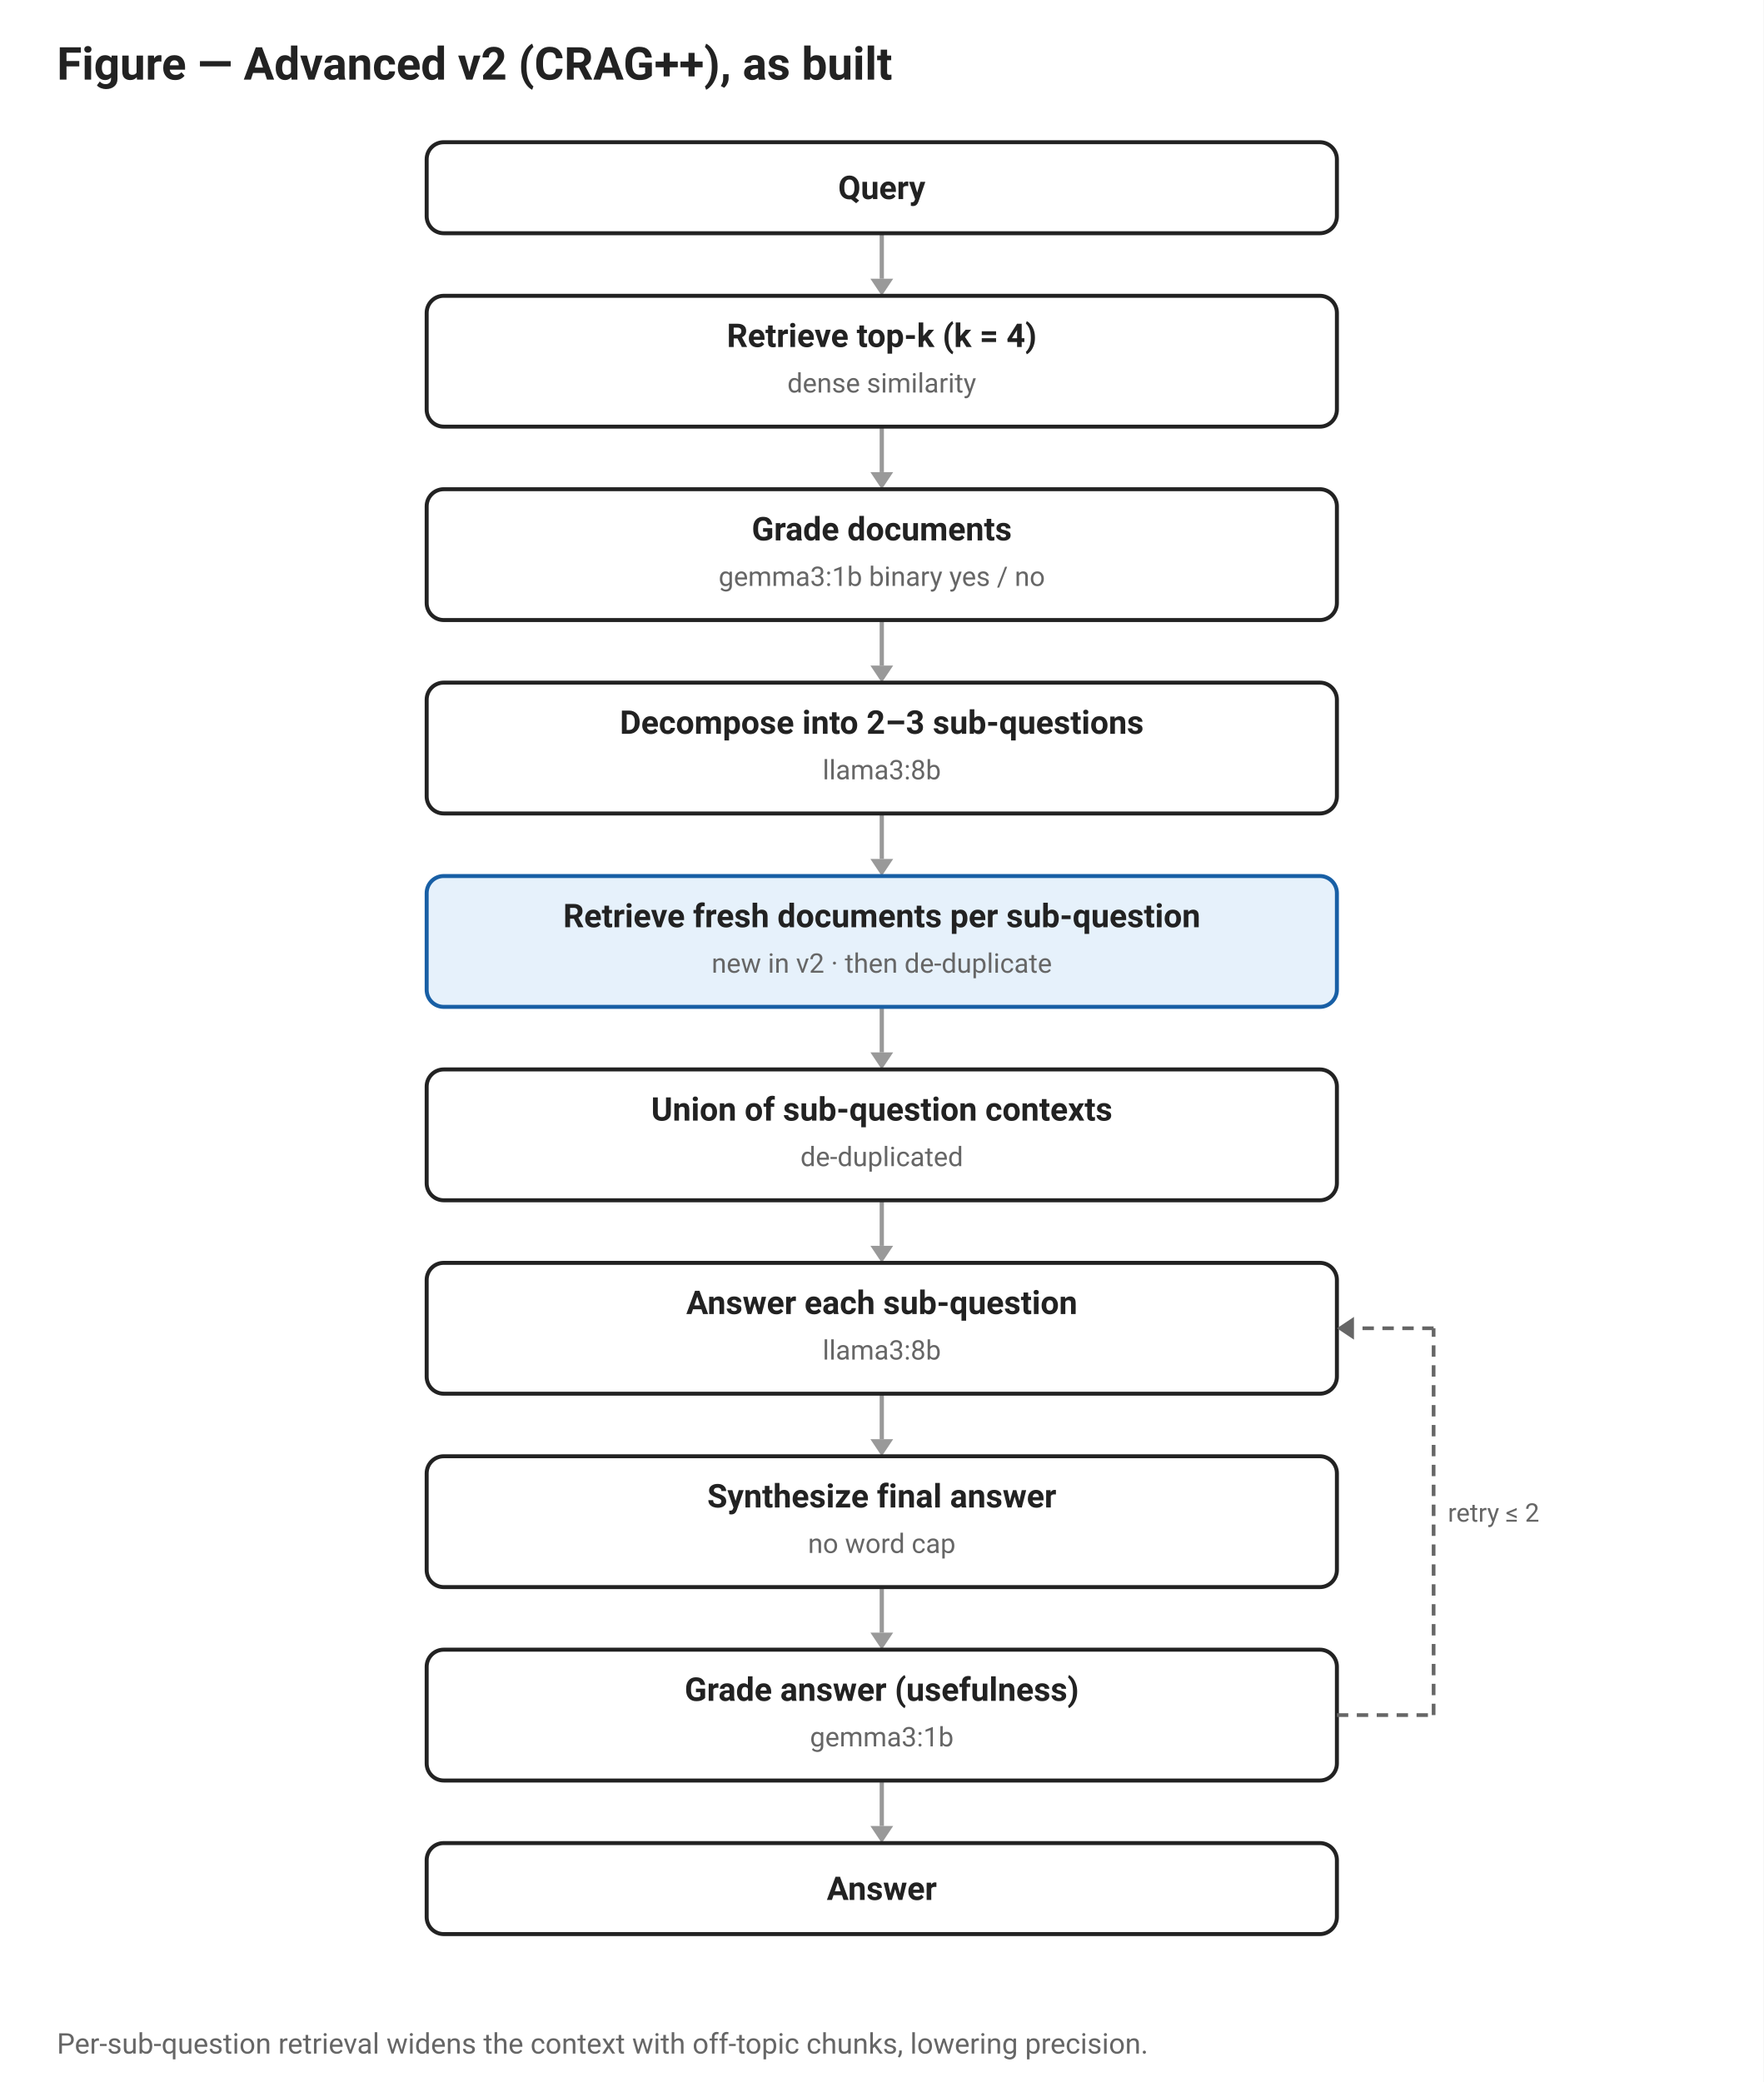
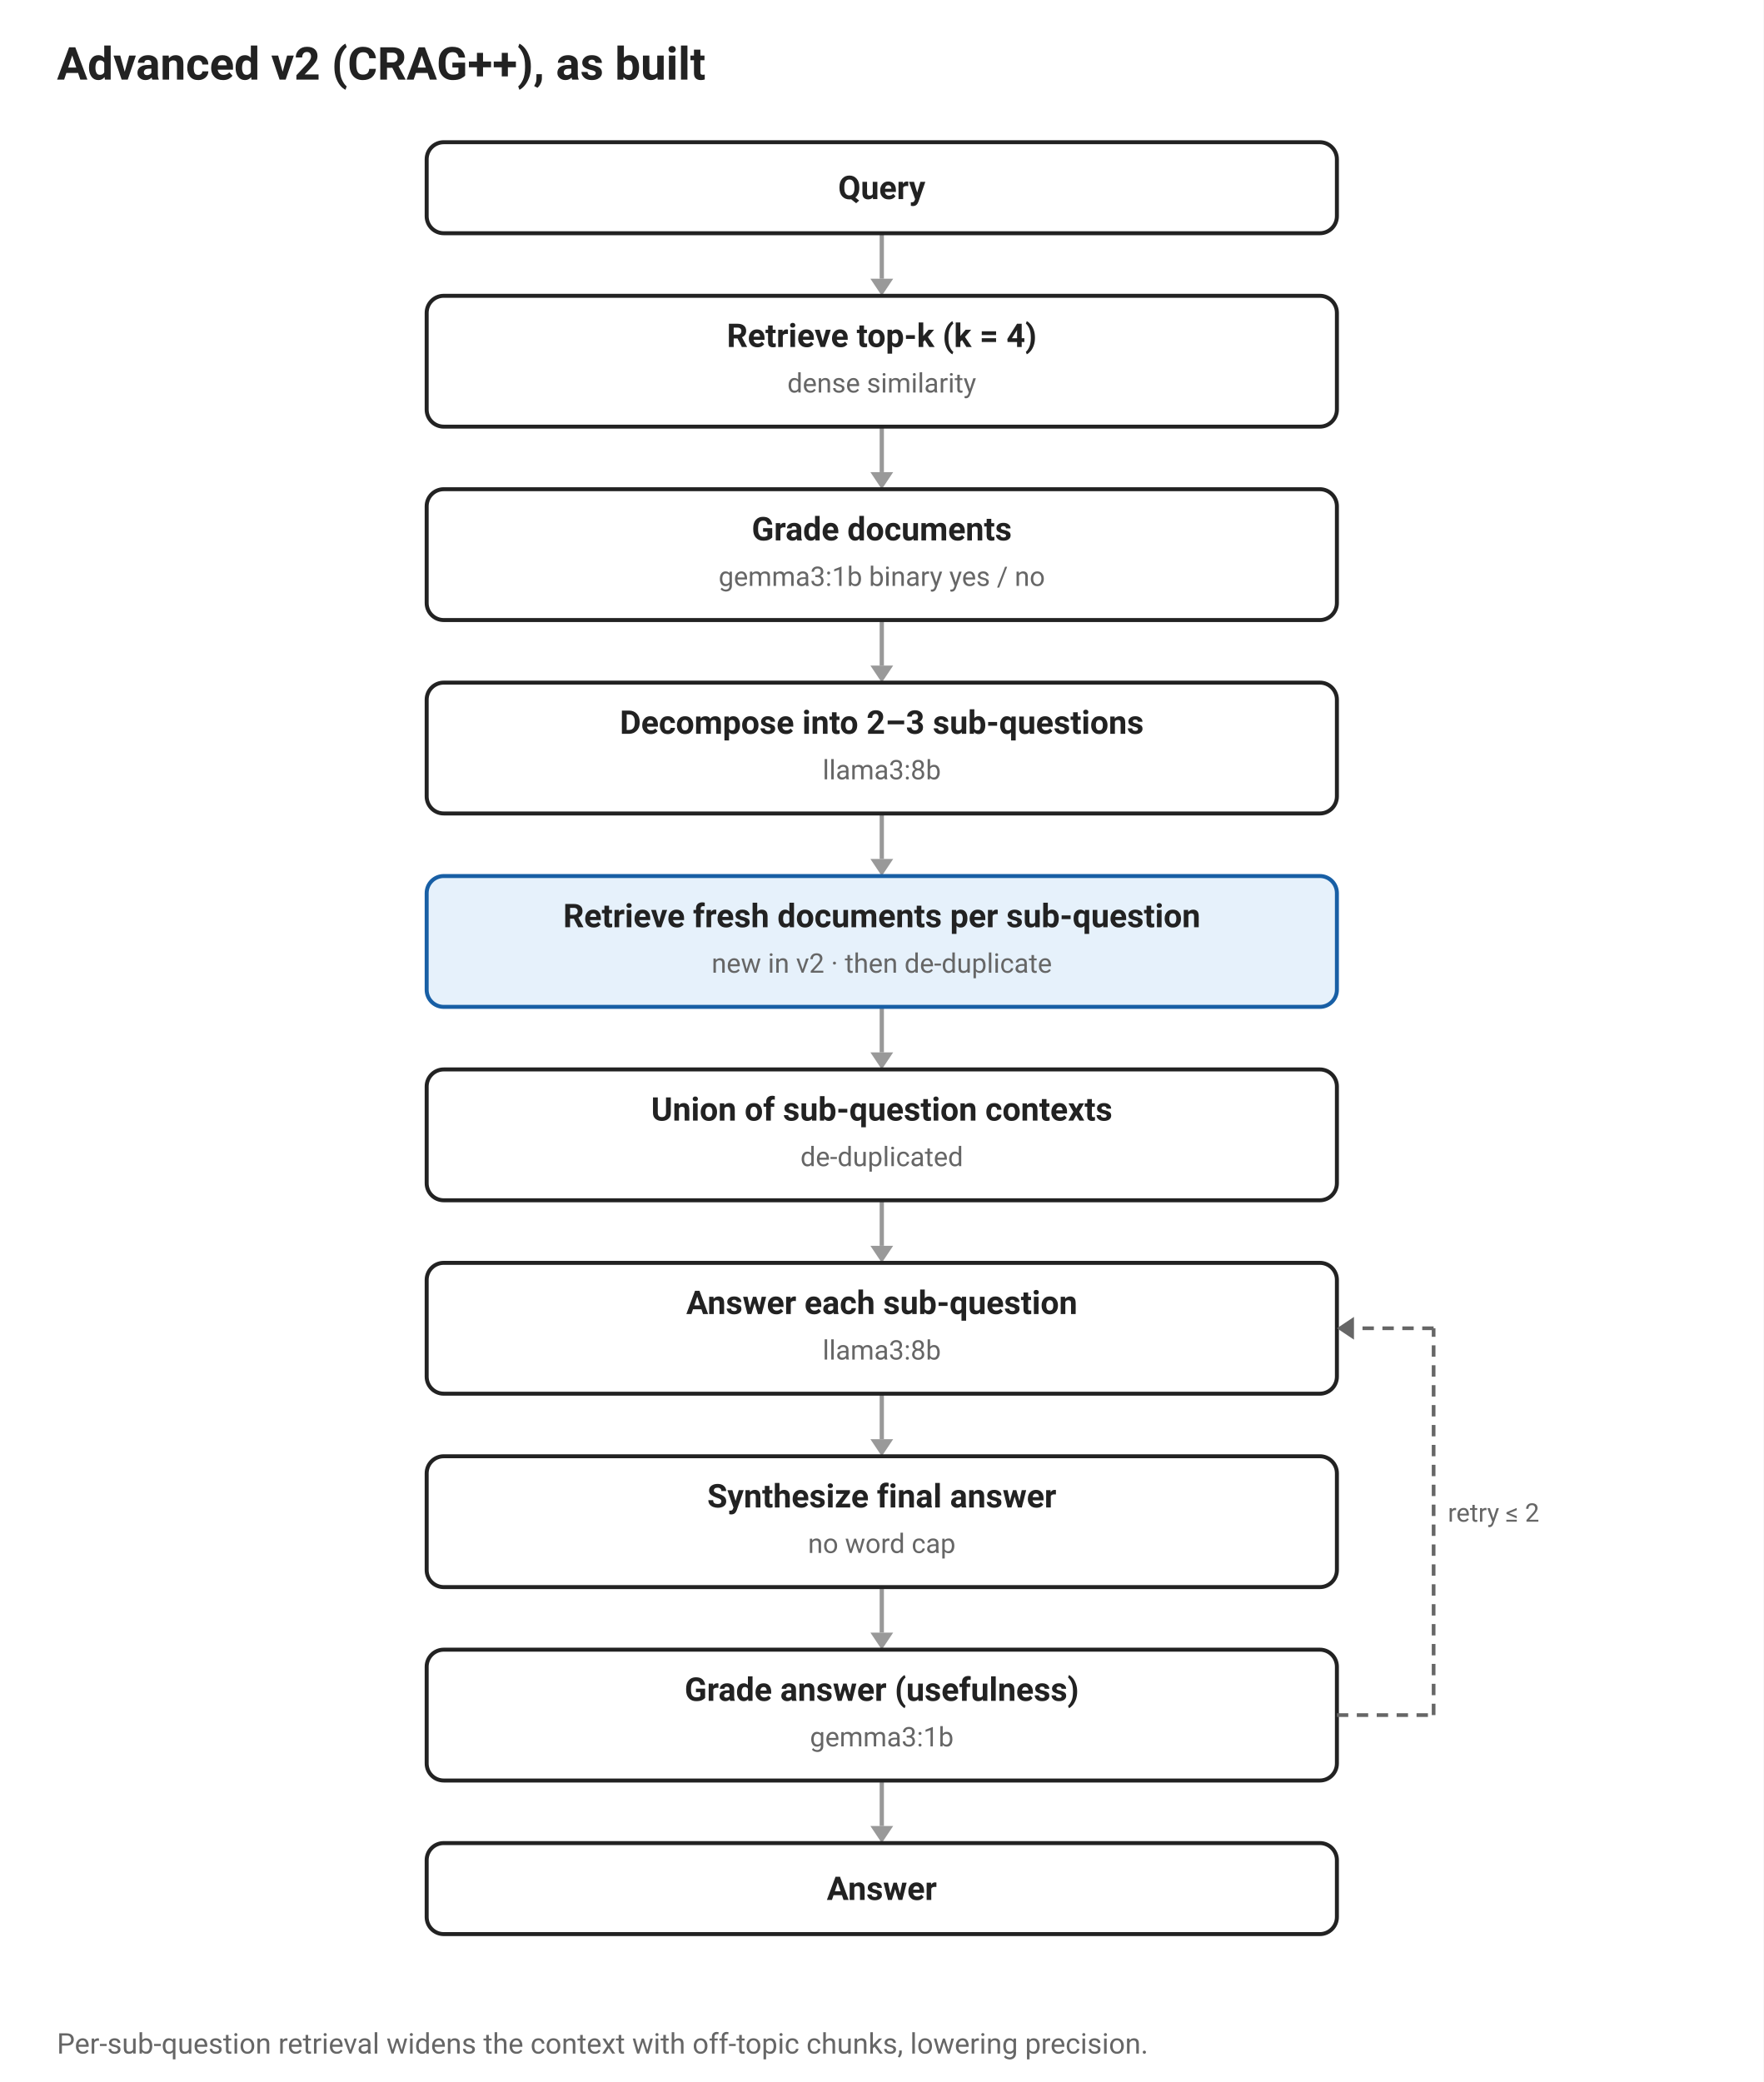
<svg xmlns="http://www.w3.org/2000/svg" width="620" height="732" viewBox="0 0 620 732" font-family="-apple-system,BHF,Segoe UI,Roboto,Helvetica,Arial,sans-serif">
  <rect width="620" height="732" fill="white" />
-   <text x="20.0" y="28.0" font-size="16" text-anchor="start" fill="#222222" font-weight="600">Figure — Advanced v2 (CRAG++), as built</text>
+   <text x="20.0" y="28.0" font-size="16" text-anchor="start" fill="#222222" font-weight="600">Advanced v2 (CRAG++), as built</text>
  <line x1="310.0" y1="82.0" x2="310.0" y2="98.0" stroke="#999999" stroke-width="1.5" />
  <path d="M306.0 98.0 L314.0 98.0 L310.0 104.0 Z" fill="#999999" />
  <line x1="310.0" y1="150.0" x2="310.0" y2="166.0" stroke="#999999" stroke-width="1.5" />
  <path d="M306.0 166.0 L314.0 166.0 L310.0 172.0 Z" fill="#999999" />
  <line x1="310.0" y1="218.0" x2="310.0" y2="234.0" stroke="#999999" stroke-width="1.5" />
  <path d="M306.0 234.0 L314.0 234.0 L310.0 240.0 Z" fill="#999999" />
  <line x1="310.0" y1="286.0" x2="310.0" y2="302.0" stroke="#999999" stroke-width="1.5" />
  <path d="M306.0 302.0 L314.0 302.0 L310.0 308.0 Z" fill="#999999" />
  <line x1="310.0" y1="354.0" x2="310.0" y2="370.0" stroke="#999999" stroke-width="1.5" />
  <path d="M306.0 370.0 L314.0 370.0 L310.0 376.0 Z" fill="#999999" />
  <line x1="310.0" y1="422.0" x2="310.0" y2="438.0" stroke="#999999" stroke-width="1.5" />
  <path d="M306.0 438.0 L314.0 438.0 L310.0 444.0 Z" fill="#999999" />
  <line x1="310.0" y1="490.0" x2="310.0" y2="506.0" stroke="#999999" stroke-width="1.5" />
  <path d="M306.0 506.0 L314.0 506.0 L310.0 512.0 Z" fill="#999999" />
  <line x1="310.0" y1="558.0" x2="310.0" y2="574.0" stroke="#999999" stroke-width="1.5" />
  <path d="M306.0 574.0 L314.0 574.0 L310.0 580.0 Z" fill="#999999" />
  <line x1="310.0" y1="626.0" x2="310.0" y2="642.0" stroke="#999999" stroke-width="1.5" />
  <path d="M306.0 642.0 L314.0 642.0 L310.0 648.0 Z" fill="#999999" />
  <rect x="150.0" y="50.0" width="320.0" height="32.0" fill="#ffffff" stroke="#222222" stroke-width="1.4" rx="6" />
  <text x="310.0" y="70.0" font-size="11.5" text-anchor="middle" fill="#222222" font-weight="600">Query</text>
  <rect x="150.0" y="104.0" width="320.0" height="46.0" fill="#ffffff" stroke="#222222" stroke-width="1.4" rx="6" />
  <text x="310.0" y="122.0" font-size="11.5" text-anchor="middle" fill="#222222" font-weight="600">Retrieve top-k  (k = 4)</text>
  <text x="310.0" y="138.0" font-size="9.5" text-anchor="middle" fill="#666666" font-weight="400">dense similarity</text>
  <rect x="150.0" y="172.0" width="320.0" height="46.0" fill="#ffffff" stroke="#222222" stroke-width="1.4" rx="6" />
  <text x="310.0" y="190.0" font-size="11.5" text-anchor="middle" fill="#222222" font-weight="600">Grade documents</text>
  <text x="310.0" y="206.0" font-size="9.5" text-anchor="middle" fill="#666666" font-weight="400">gemma3:1b binary yes / no</text>
  <rect x="150.0" y="240.0" width="320.0" height="46.0" fill="#ffffff" stroke="#222222" stroke-width="1.4" rx="6" />
  <text x="310.0" y="258.0" font-size="11.5" text-anchor="middle" fill="#222222" font-weight="600">Decompose into 2–3 sub-questions</text>
  <text x="310.0" y="274.0" font-size="9.5" text-anchor="middle" fill="#666666" font-weight="400">llama3:8b</text>
  <rect x="150.0" y="308.0" width="320.0" height="46.0" fill="#E6F1FB" stroke="#185FA5" stroke-width="1.4" rx="6" />
  <text x="310.0" y="326.0" font-size="11.5" text-anchor="middle" fill="#222222" font-weight="600">Retrieve fresh documents per sub-question</text>
  <text x="310.0" y="342.0" font-size="9.5" text-anchor="middle" fill="#666666" font-weight="400">new in v2  ·  then de-duplicate</text>
  <rect x="150.0" y="376.0" width="320.0" height="46.0" fill="#ffffff" stroke="#222222" stroke-width="1.4" rx="6" />
  <text x="310.0" y="394.0" font-size="11.5" text-anchor="middle" fill="#222222" font-weight="600">Union of sub-question contexts</text>
  <text x="310.0" y="410.0" font-size="9.5" text-anchor="middle" fill="#666666" font-weight="400">de-duplicated</text>
  <rect x="150.0" y="444.0" width="320.0" height="46.0" fill="#ffffff" stroke="#222222" stroke-width="1.4" rx="6" />
  <text x="310.0" y="462.0" font-size="11.5" text-anchor="middle" fill="#222222" font-weight="600">Answer each sub-question</text>
  <text x="310.0" y="478.0" font-size="9.5" text-anchor="middle" fill="#666666" font-weight="400">llama3:8b</text>
  <rect x="150.0" y="512.0" width="320.0" height="46.0" fill="#ffffff" stroke="#222222" stroke-width="1.4" rx="6" />
  <text x="310.0" y="530.0" font-size="11.5" text-anchor="middle" fill="#222222" font-weight="600">Synthesize final answer</text>
  <text x="310.0" y="546.0" font-size="9.5" text-anchor="middle" fill="#666666" font-weight="400">no word cap</text>
  <rect x="150.0" y="580.0" width="320.0" height="46.0" fill="#ffffff" stroke="#222222" stroke-width="1.4" rx="6" />
  <text x="310.0" y="598.0" font-size="11.5" text-anchor="middle" fill="#222222" font-weight="600">Grade answer (usefulness)</text>
  <text x="310.0" y="614.0" font-size="9.5" text-anchor="middle" fill="#666666" font-weight="400">gemma3:1b</text>
  <rect x="150.0" y="648.0" width="320.0" height="32.0" fill="#ffffff" stroke="#222222" stroke-width="1.4" rx="6" />
  <text x="310.0" y="668.0" font-size="11.5" text-anchor="middle" fill="#222222" font-weight="600">Answer</text>
  <line x1="470.0" y1="603.0" x2="504.0" y2="603.0" stroke="#666666" stroke-width="1.3" stroke-dasharray="4,3" />
  <line x1="504.0" y1="603.0" x2="504.0" y2="467.0" stroke="#666666" stroke-width="1.3" stroke-dasharray="4,3" />
  <line x1="504.0" y1="467.0" x2="476.0" y2="467.0" stroke="#666666" stroke-width="1.3" stroke-dasharray="4,3" />
  <path d="M476.0 463.0 L476.0 471.0 L470.0 467.0 Z" fill="#666666" />
  <text x="509.0" y="535.0" font-size="9" text-anchor="start" fill="#666666" font-weight="400" transform="rotate(0 509 535.0)">retry ≤ 2</text>
  <text x="20.0" y="722.0" font-size="10" text-anchor="start" fill="#666666" font-weight="400">Per-sub-question retrieval widens the context with off-topic chunks, lowering precision.</text>
</svg>
